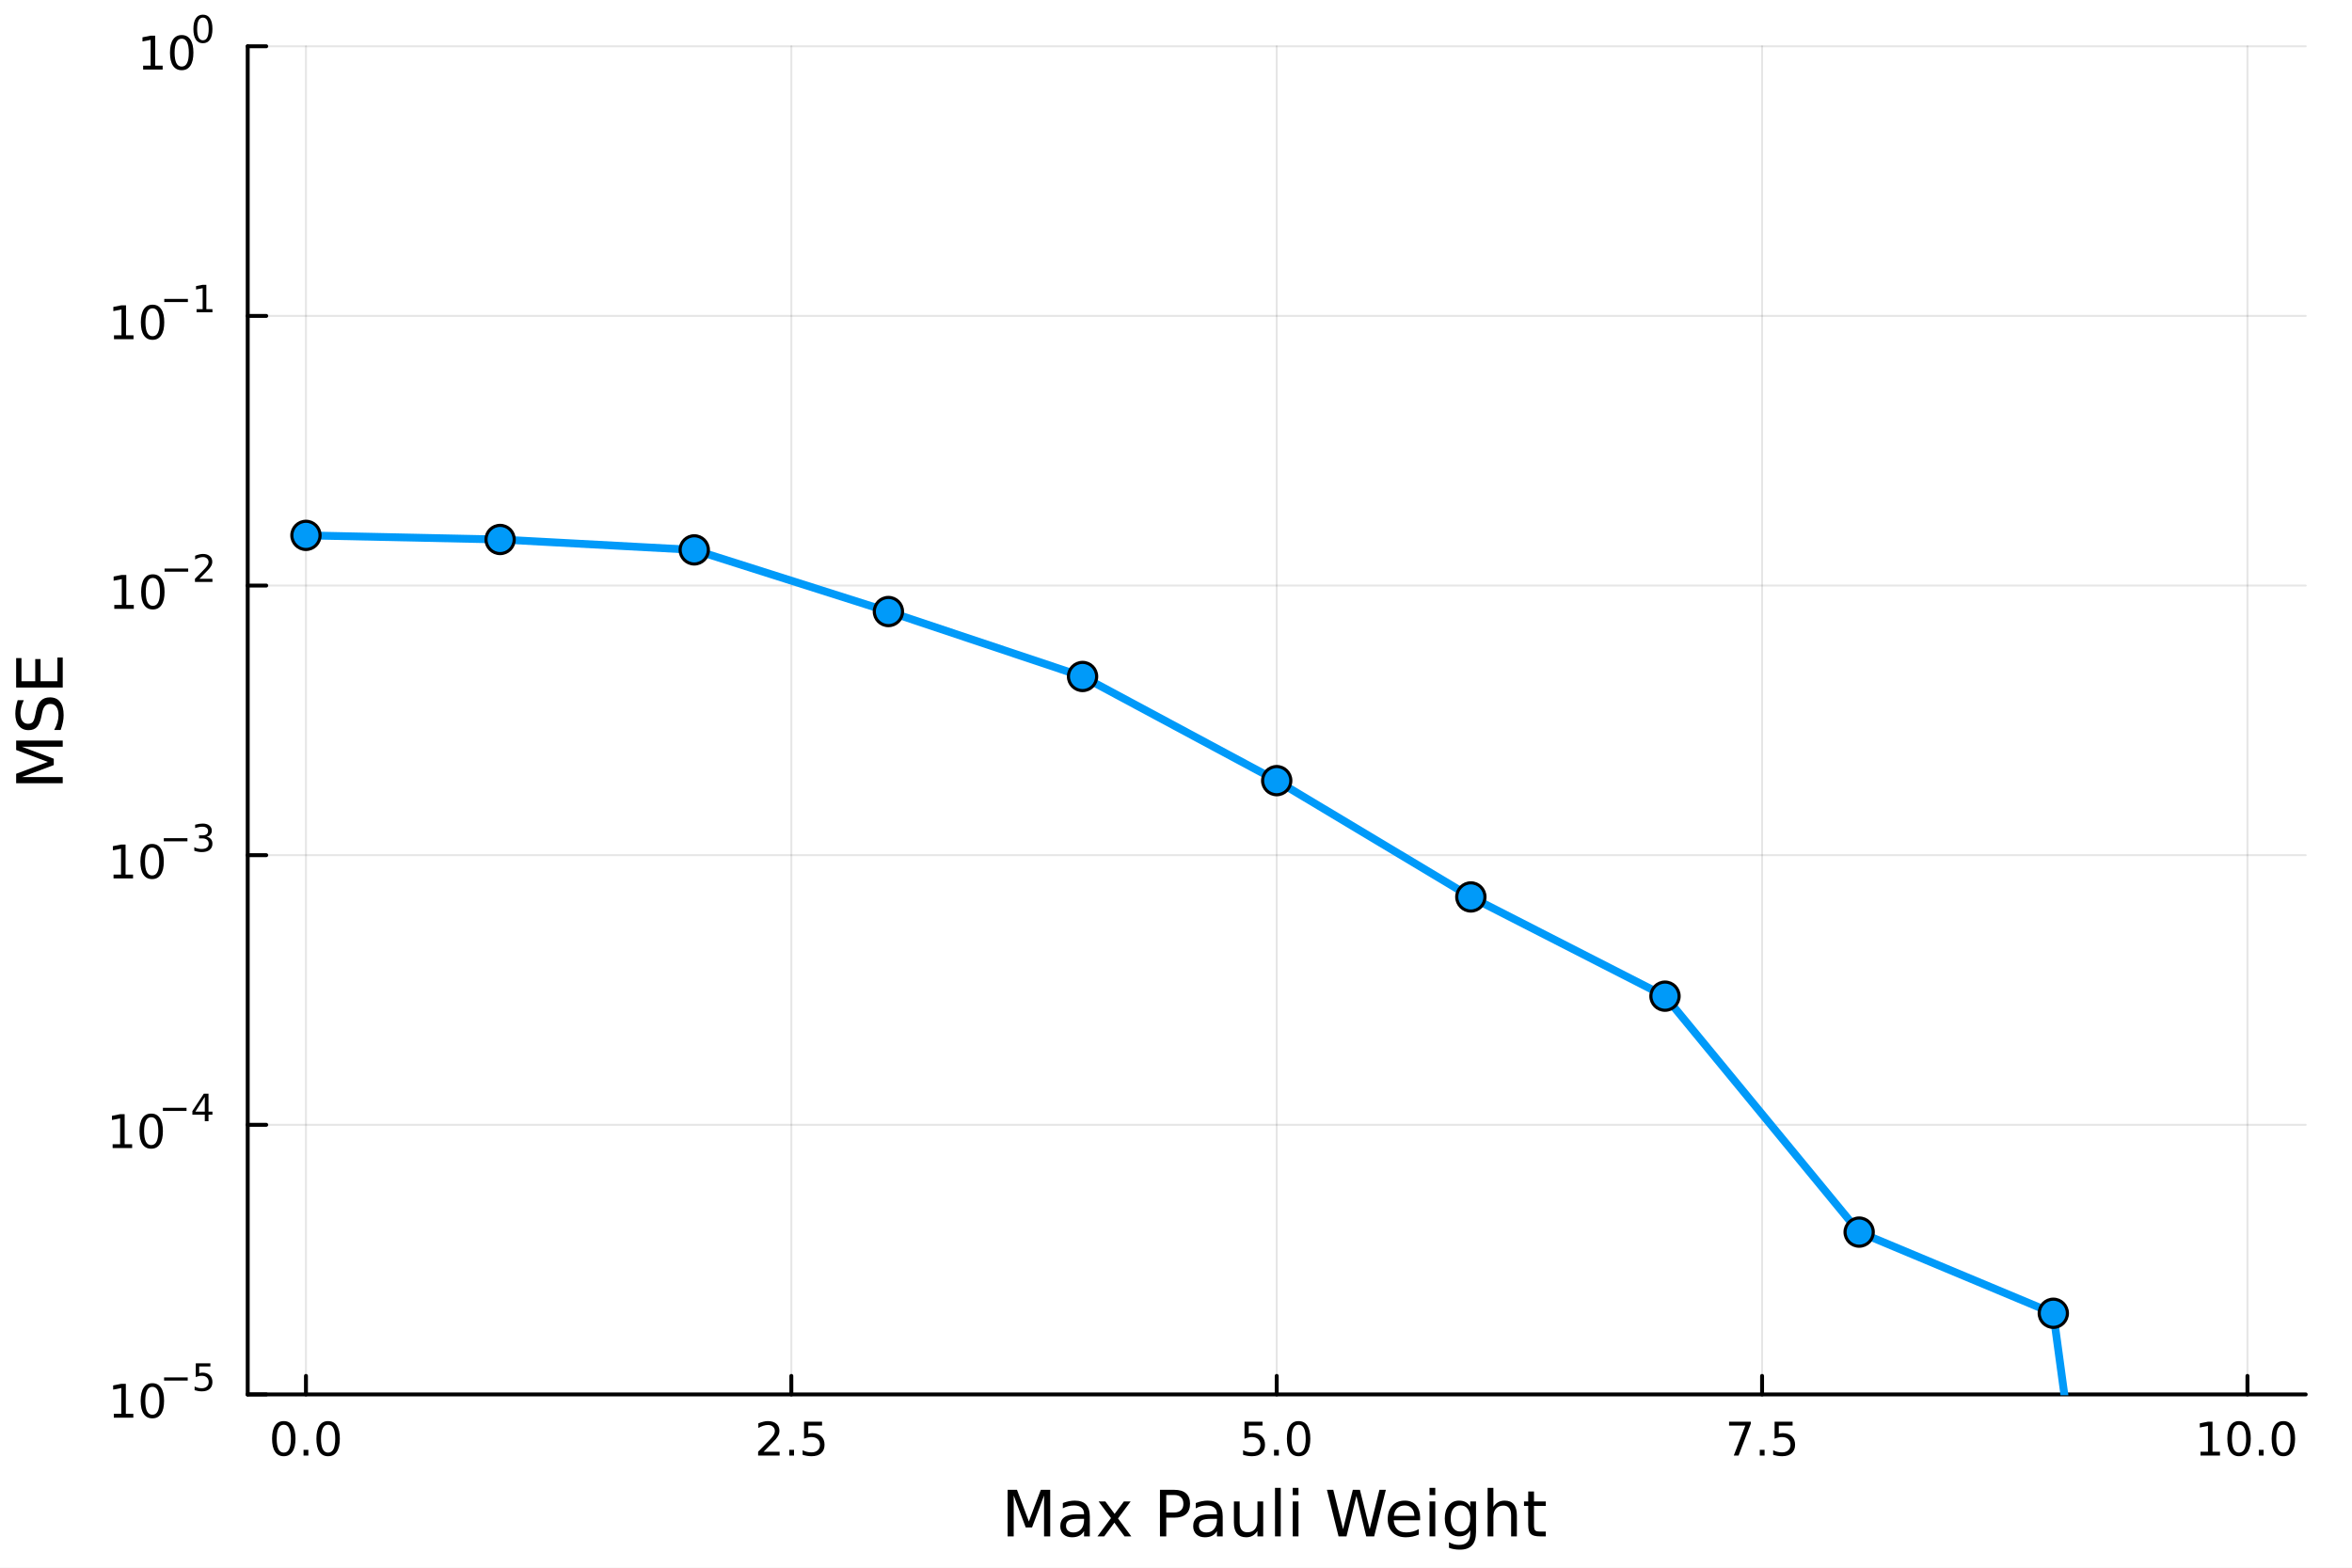
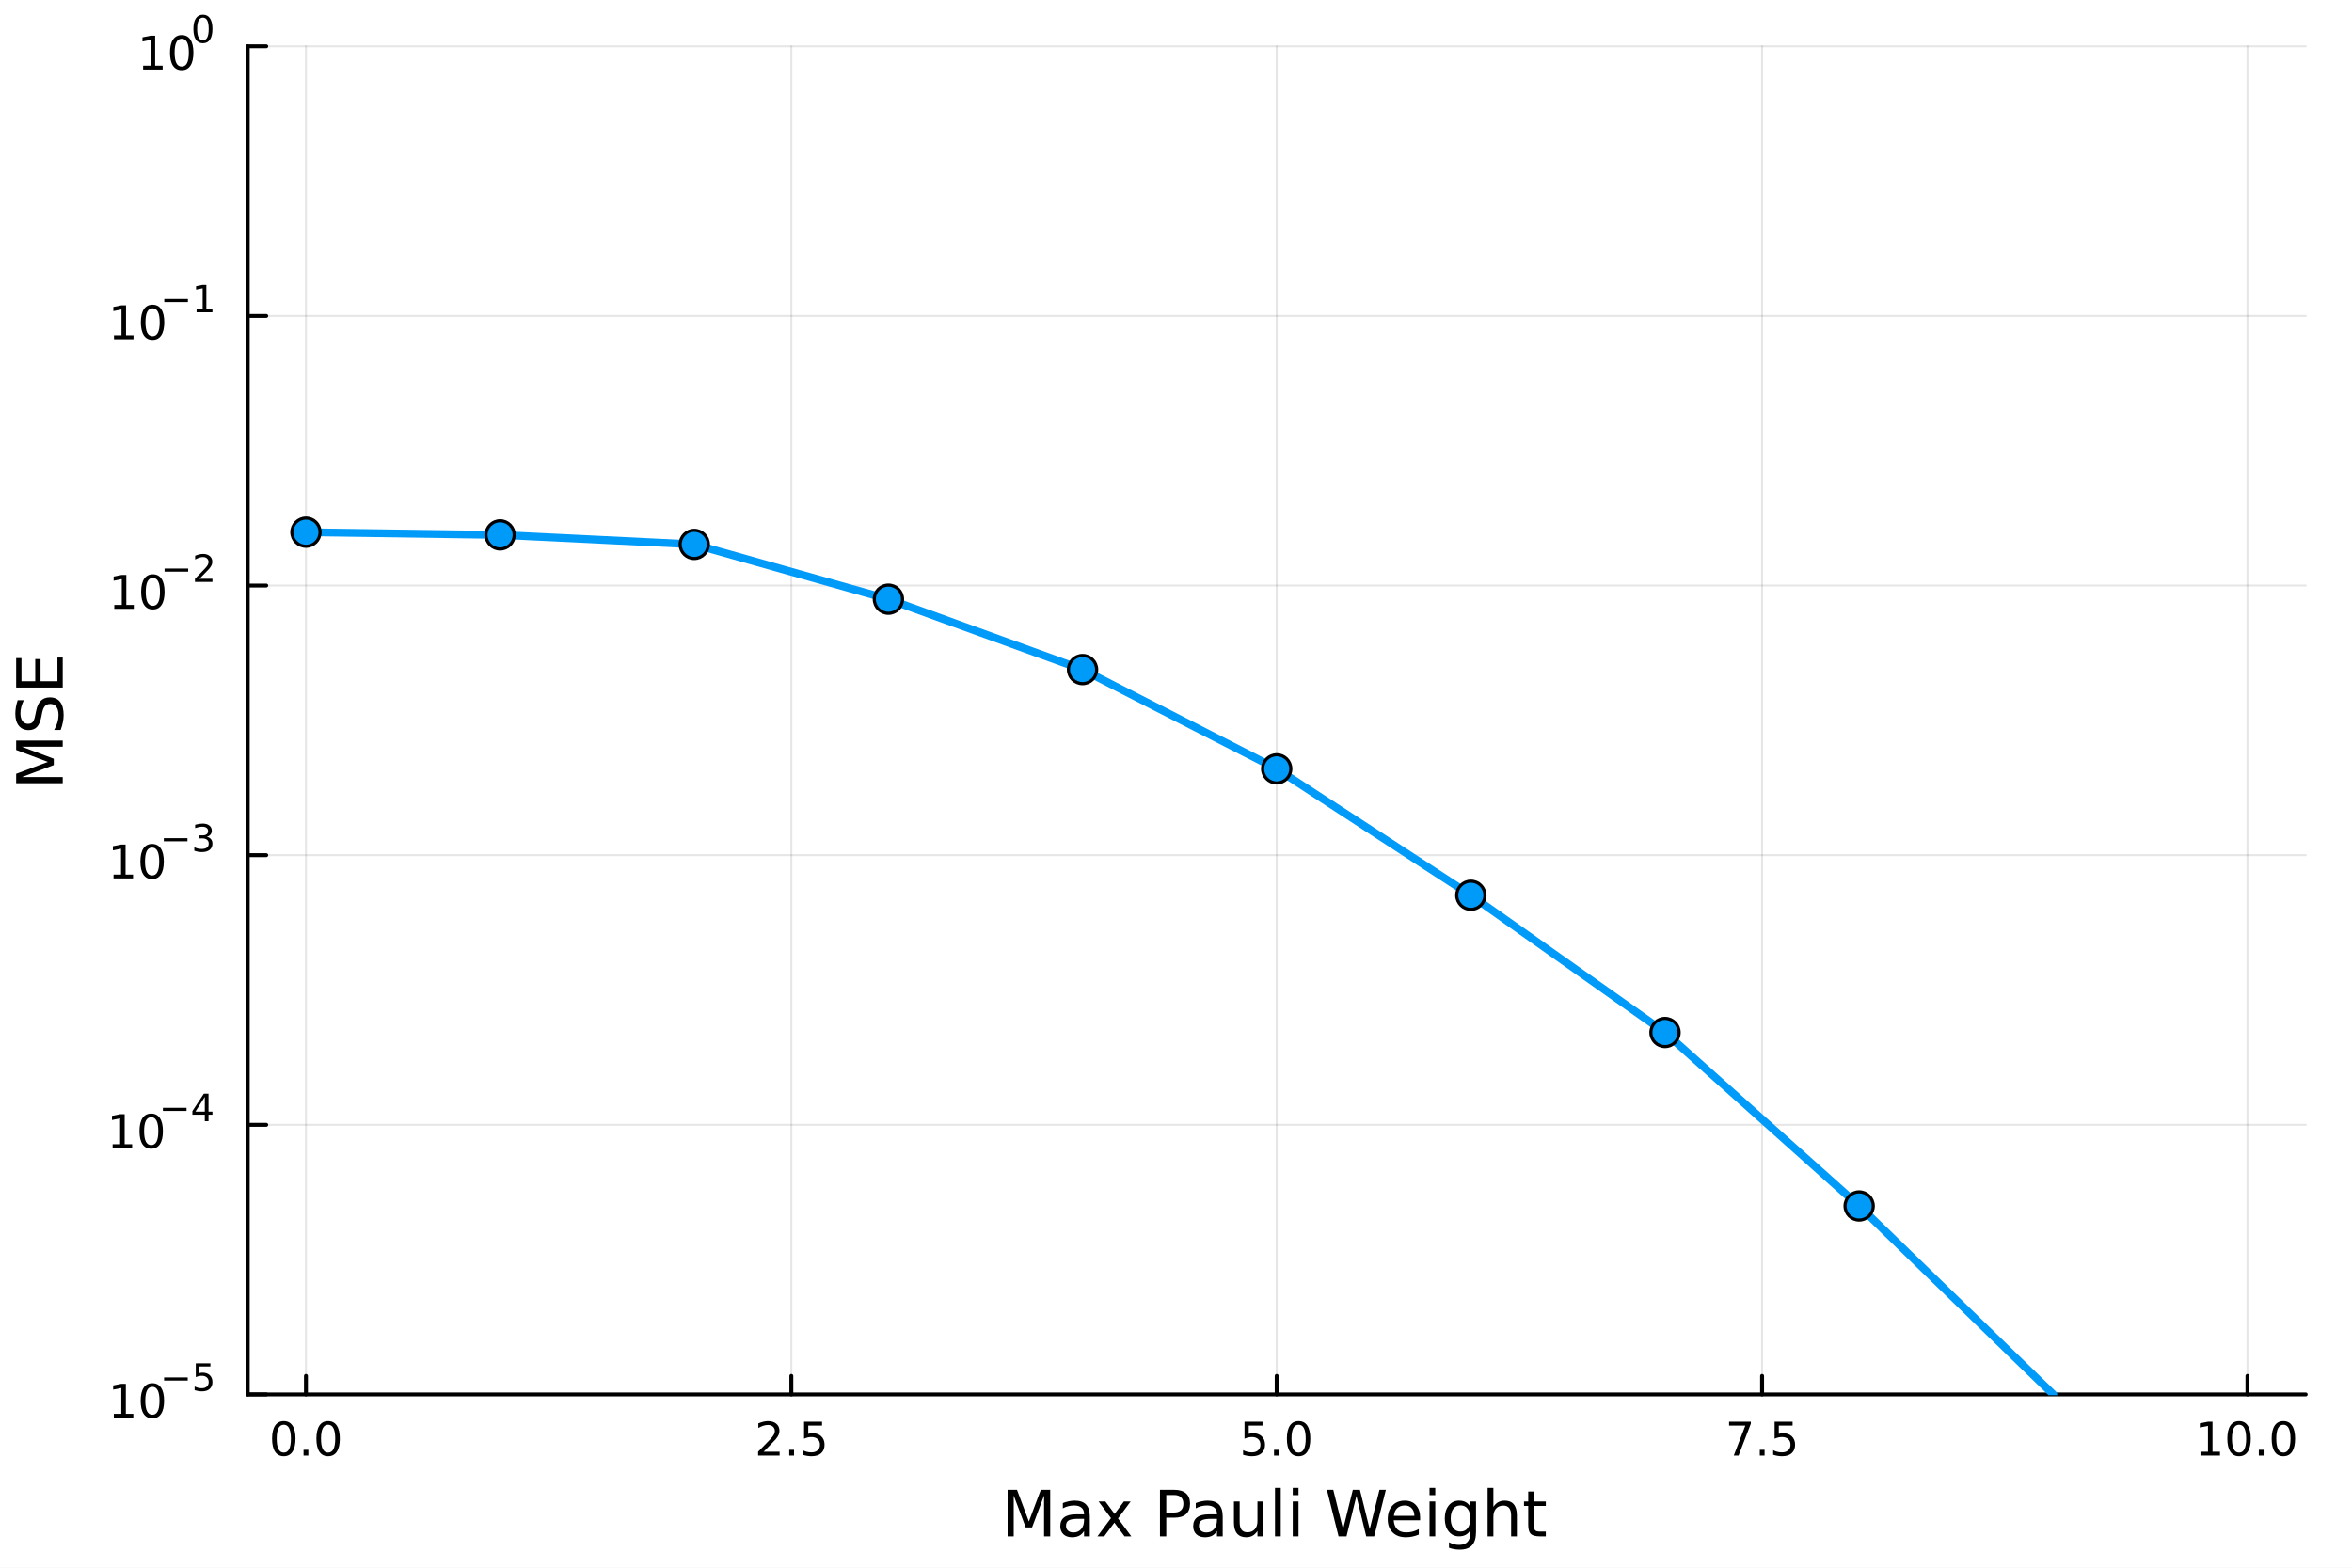
<svg xmlns="http://www.w3.org/2000/svg" width="600" height="400" viewBox="0 0 2400 1600">
  <defs>
    <clipPath id="clip060">
      <rect x="0" y="0" width="2400" height="1600" />
    </clipPath>
  </defs>
  <path clip-path="url(#clip060)" d="M0 1600 L2400 1600 L2400 0 L0 0  Z" fill="#ffffff" fill-rule="evenodd" fill-opacity="1" />
  <defs>
    <clipPath id="clip061">
      <rect x="480" y="0" width="1681" height="1600" />
    </clipPath>
  </defs>
  <path clip-path="url(#clip060)" d="M252.764 1423.18 L2352.76 1423.18 L2352.76 47.244 L252.764 47.244  Z" fill="#ffffff" fill-rule="evenodd" fill-opacity="1" />
  <defs>
    <clipPath id="clip062">
      <rect x="252" y="47" width="2101" height="1377" />
    </clipPath>
  </defs>
  <polyline clip-path="url(#clip062)" style="stroke:#000000; stroke-linecap:round; stroke-linejoin:round; stroke-width:2; stroke-opacity:0.1; fill:none" points="312.198,1423.18 312.198,47.244 " />
  <polyline clip-path="url(#clip062)" style="stroke:#000000; stroke-linecap:round; stroke-linejoin:round; stroke-width:2; stroke-opacity:0.1; fill:none" points="807.479,1423.18 807.479,47.244 " />
  <polyline clip-path="url(#clip062)" style="stroke:#000000; stroke-linecap:round; stroke-linejoin:round; stroke-width:2; stroke-opacity:0.1; fill:none" points="1302.76,1423.18 1302.76,47.244 " />
  <polyline clip-path="url(#clip062)" style="stroke:#000000; stroke-linecap:round; stroke-linejoin:round; stroke-width:2; stroke-opacity:0.1; fill:none" points="1798.04,1423.18 1798.04,47.244 " />
  <polyline clip-path="url(#clip062)" style="stroke:#000000; stroke-linecap:round; stroke-linejoin:round; stroke-width:2; stroke-opacity:0.1; fill:none" points="2293.32,1423.18 2293.32,47.244 " />
  <polyline clip-path="url(#clip062)" style="stroke:#000000; stroke-linecap:round; stroke-linejoin:round; stroke-width:2; stroke-opacity:0.1; fill:none" points="252.764,1423.18 2352.76,1423.18 " />
  <polyline clip-path="url(#clip062)" style="stroke:#000000; stroke-linecap:round; stroke-linejoin:round; stroke-width:2; stroke-opacity:0.1; fill:none" points="252.764,1147.99 2352.76,1147.99 " />
  <polyline clip-path="url(#clip062)" style="stroke:#000000; stroke-linecap:round; stroke-linejoin:round; stroke-width:2; stroke-opacity:0.1; fill:none" points="252.764,872.806 2352.76,872.806 " />
  <polyline clip-path="url(#clip062)" style="stroke:#000000; stroke-linecap:round; stroke-linejoin:round; stroke-width:2; stroke-opacity:0.1; fill:none" points="252.764,597.618 2352.76,597.618 " />
  <polyline clip-path="url(#clip062)" style="stroke:#000000; stroke-linecap:round; stroke-linejoin:round; stroke-width:2; stroke-opacity:0.1; fill:none" points="252.764,322.431 2352.76,322.431 " />
  <polyline clip-path="url(#clip062)" style="stroke:#000000; stroke-linecap:round; stroke-linejoin:round; stroke-width:2; stroke-opacity:0.1; fill:none" points="252.764,47.244 2352.76,47.244 " />
  <polyline clip-path="url(#clip060)" style="stroke:#000000; stroke-linecap:round; stroke-linejoin:round; stroke-width:4; stroke-opacity:1; fill:none" points="252.764,1423.18 2352.76,1423.18 " />
  <polyline clip-path="url(#clip060)" style="stroke:#000000; stroke-linecap:round; stroke-linejoin:round; stroke-width:4; stroke-opacity:1; fill:none" points="312.198,1423.18 312.198,1404.28 " />
  <polyline clip-path="url(#clip060)" style="stroke:#000000; stroke-linecap:round; stroke-linejoin:round; stroke-width:4; stroke-opacity:1; fill:none" points="807.479,1423.18 807.479,1404.28 " />
  <polyline clip-path="url(#clip060)" style="stroke:#000000; stroke-linecap:round; stroke-linejoin:round; stroke-width:4; stroke-opacity:1; fill:none" points="1302.76,1423.18 1302.76,1404.28 " />
  <polyline clip-path="url(#clip060)" style="stroke:#000000; stroke-linecap:round; stroke-linejoin:round; stroke-width:4; stroke-opacity:1; fill:none" points="1798.04,1423.18 1798.04,1404.28 " />
  <polyline clip-path="url(#clip060)" style="stroke:#000000; stroke-linecap:round; stroke-linejoin:round; stroke-width:4; stroke-opacity:1; fill:none" points="2293.32,1423.18 2293.32,1404.28 " />
  <path clip-path="url(#clip060)" d="M289.582 1454.1 Q285.971 1454.1 284.142 1457.66 Q282.337 1461.2 282.337 1468.33 Q282.337 1475.44 284.142 1479.01 Q285.971 1482.55 289.582 1482.55 Q293.216 1482.55 295.022 1479.01 Q296.851 1475.44 296.851 1468.33 Q296.851 1461.2 295.022 1457.66 Q293.216 1454.1 289.582 1454.1 M289.582 1450.39 Q295.392 1450.39 298.448 1455 Q301.526 1459.58 301.526 1468.33 Q301.526 1477.06 298.448 1481.67 Q295.392 1486.25 289.582 1486.25 Q283.772 1486.25 280.693 1481.67 Q277.638 1477.06 277.638 1468.33 Q277.638 1459.58 280.693 1455 Q283.772 1450.39 289.582 1450.39 Z" fill="#000000" fill-rule="nonzero" fill-opacity="1" />
  <path clip-path="url(#clip060)" d="M309.744 1479.7 L314.628 1479.7 L314.628 1485.58 L309.744 1485.58 L309.744 1479.7 Z" fill="#000000" fill-rule="nonzero" fill-opacity="1" />
  <path clip-path="url(#clip060)" d="M334.813 1454.1 Q331.202 1454.1 329.374 1457.66 Q327.568 1461.2 327.568 1468.33 Q327.568 1475.44 329.374 1479.01 Q331.202 1482.55 334.813 1482.55 Q338.448 1482.55 340.253 1479.01 Q342.082 1475.44 342.082 1468.33 Q342.082 1461.2 340.253 1457.66 Q338.448 1454.1 334.813 1454.1 M334.813 1450.39 Q340.623 1450.39 343.679 1455 Q346.758 1459.58 346.758 1468.33 Q346.758 1477.06 343.679 1481.67 Q340.623 1486.25 334.813 1486.25 Q329.003 1486.25 325.924 1481.67 Q322.869 1477.06 322.869 1468.33 Q322.869 1459.58 325.924 1455 Q329.003 1450.39 334.813 1450.39 Z" fill="#000000" fill-rule="nonzero" fill-opacity="1" />
  <path clip-path="url(#clip060)" d="M779.215 1481.64 L795.534 1481.64 L795.534 1485.58 L773.59 1485.58 L773.59 1481.64 Q776.252 1478.89 780.835 1474.26 Q785.442 1469.61 786.622 1468.27 Q788.868 1465.74 789.747 1464.01 Q790.65 1462.25 790.65 1460.56 Q790.65 1457.8 788.706 1456.07 Q786.784 1454.33 783.683 1454.33 Q781.484 1454.33 779.03 1455.09 Q776.599 1455.86 773.822 1457.41 L773.822 1452.69 Q776.646 1451.55 779.099 1450.97 Q781.553 1450.39 783.59 1450.39 Q788.96 1450.39 792.155 1453.08 Q795.349 1455.77 795.349 1460.26 Q795.349 1462.39 794.539 1464.31 Q793.752 1466.2 791.646 1468.8 Q791.067 1469.47 787.965 1472.69 Q784.863 1475.88 779.215 1481.64 Z" fill="#000000" fill-rule="nonzero" fill-opacity="1" />
  <path clip-path="url(#clip060)" d="M805.349 1479.7 L810.233 1479.7 L810.233 1485.58 L805.349 1485.58 L805.349 1479.7 Z" fill="#000000" fill-rule="nonzero" fill-opacity="1" />
  <path clip-path="url(#clip060)" d="M820.465 1451.02 L838.821 1451.02 L838.821 1454.96 L824.747 1454.96 L824.747 1463.43 Q825.766 1463.08 826.784 1462.92 Q827.803 1462.73 828.821 1462.73 Q834.608 1462.73 837.988 1465.9 Q841.368 1469.08 841.368 1474.49 Q841.368 1480.07 837.895 1483.17 Q834.423 1486.25 828.104 1486.25 Q825.928 1486.25 823.659 1485.88 Q821.414 1485.51 819.007 1484.77 L819.007 1480.07 Q821.09 1481.2 823.312 1481.76 Q825.534 1482.32 828.011 1482.32 Q832.016 1482.32 834.354 1480.21 Q836.692 1478.1 836.692 1474.49 Q836.692 1470.88 834.354 1468.77 Q832.016 1466.67 828.011 1466.67 Q826.136 1466.67 824.261 1467.08 Q822.409 1467.5 820.465 1468.38 L820.465 1451.02 Z" fill="#000000" fill-rule="nonzero" fill-opacity="1" />
  <path clip-path="url(#clip060)" d="M1269.92 1451.02 L1288.28 1451.02 L1288.28 1454.96 L1274.21 1454.96 L1274.21 1463.43 Q1275.23 1463.08 1276.24 1462.92 Q1277.26 1462.73 1278.28 1462.73 Q1284.07 1462.73 1287.45 1465.9 Q1290.83 1469.08 1290.83 1474.49 Q1290.83 1480.07 1287.35 1483.17 Q1283.88 1486.25 1277.56 1486.25 Q1275.39 1486.25 1273.12 1485.88 Q1270.87 1485.51 1268.47 1484.77 L1268.47 1480.07 Q1270.55 1481.2 1272.77 1481.76 Q1274.99 1482.32 1277.47 1482.32 Q1281.48 1482.32 1283.81 1480.21 Q1286.15 1478.1 1286.15 1474.49 Q1286.15 1470.88 1283.81 1468.77 Q1281.48 1466.67 1277.47 1466.67 Q1275.6 1466.67 1273.72 1467.08 Q1271.87 1467.5 1269.92 1468.38 L1269.92 1451.02 Z" fill="#000000" fill-rule="nonzero" fill-opacity="1" />
  <path clip-path="url(#clip060)" d="M1300.04 1479.7 L1304.92 1479.7 L1304.92 1485.58 L1300.04 1485.58 L1300.04 1479.7 Z" fill="#000000" fill-rule="nonzero" fill-opacity="1" />
  <path clip-path="url(#clip060)" d="M1325.11 1454.1 Q1321.5 1454.1 1319.67 1457.66 Q1317.86 1461.2 1317.86 1468.33 Q1317.86 1475.44 1319.67 1479.01 Q1321.5 1482.55 1325.11 1482.55 Q1328.74 1482.55 1330.55 1479.01 Q1332.38 1475.44 1332.38 1468.33 Q1332.38 1461.2 1330.55 1457.66 Q1328.74 1454.1 1325.11 1454.1 M1325.11 1450.39 Q1330.92 1450.39 1333.98 1455 Q1337.05 1459.58 1337.05 1468.33 Q1337.05 1477.06 1333.98 1481.67 Q1330.92 1486.25 1325.11 1486.25 Q1319.3 1486.25 1316.22 1481.67 Q1313.16 1477.06 1313.16 1468.33 Q1313.16 1459.58 1316.22 1455 Q1319.3 1450.39 1325.11 1450.39 Z" fill="#000000" fill-rule="nonzero" fill-opacity="1" />
  <path clip-path="url(#clip060)" d="M1764.36 1451.02 L1786.58 1451.02 L1786.58 1453.01 L1774.04 1485.58 L1769.15 1485.58 L1780.96 1454.96 L1764.36 1454.96 L1764.36 1451.02 Z" fill="#000000" fill-rule="nonzero" fill-opacity="1" />
  <path clip-path="url(#clip060)" d="M1795.7 1479.7 L1800.59 1479.7 L1800.59 1485.58 L1795.7 1485.58 L1795.7 1479.7 Z" fill="#000000" fill-rule="nonzero" fill-opacity="1" />
  <path clip-path="url(#clip060)" d="M1810.82 1451.02 L1829.18 1451.02 L1829.18 1454.96 L1815.1 1454.96 L1815.1 1463.43 Q1816.12 1463.08 1817.14 1462.92 Q1818.16 1462.73 1819.18 1462.73 Q1824.96 1462.73 1828.34 1465.9 Q1831.72 1469.08 1831.72 1474.49 Q1831.72 1480.07 1828.25 1483.17 Q1824.78 1486.25 1818.46 1486.25 Q1816.28 1486.25 1814.01 1485.88 Q1811.77 1485.51 1809.36 1484.77 L1809.36 1480.07 Q1811.44 1481.2 1813.67 1481.76 Q1815.89 1482.32 1818.37 1482.32 Q1822.37 1482.32 1824.71 1480.21 Q1827.05 1478.1 1827.05 1474.49 Q1827.05 1470.88 1824.71 1468.77 Q1822.37 1466.67 1818.37 1466.67 Q1816.49 1466.67 1814.62 1467.08 Q1812.76 1467.5 1810.82 1468.38 L1810.82 1451.02 Z" fill="#000000" fill-rule="nonzero" fill-opacity="1" />
  <path clip-path="url(#clip060)" d="M2245.39 1481.64 L2253.03 1481.64 L2253.03 1455.28 L2244.72 1456.95 L2244.72 1452.69 L2252.99 1451.02 L2257.66 1451.02 L2257.66 1481.64 L2265.3 1481.64 L2265.3 1485.58 L2245.39 1485.58 L2245.39 1481.64 Z" fill="#000000" fill-rule="nonzero" fill-opacity="1" />
  <path clip-path="url(#clip060)" d="M2284.75 1454.1 Q2281.13 1454.1 2279.31 1457.66 Q2277.5 1461.2 2277.5 1468.33 Q2277.5 1475.44 2279.31 1479.01 Q2281.13 1482.55 2284.75 1482.55 Q2288.38 1482.55 2290.19 1479.01 Q2292.01 1475.44 2292.01 1468.33 Q2292.01 1461.2 2290.19 1457.66 Q2288.38 1454.1 2284.75 1454.1 M2284.75 1450.39 Q2290.56 1450.39 2293.61 1455 Q2296.69 1459.58 2296.69 1468.33 Q2296.69 1477.06 2293.61 1481.67 Q2290.56 1486.25 2284.75 1486.25 Q2278.94 1486.25 2275.86 1481.67 Q2272.8 1477.06 2272.8 1468.33 Q2272.8 1459.58 2275.86 1455 Q2278.94 1450.39 2284.75 1450.39 Z" fill="#000000" fill-rule="nonzero" fill-opacity="1" />
  <path clip-path="url(#clip060)" d="M2304.91 1479.7 L2309.79 1479.7 L2309.79 1485.58 L2304.91 1485.58 L2304.91 1479.7 Z" fill="#000000" fill-rule="nonzero" fill-opacity="1" />
  <path clip-path="url(#clip060)" d="M2329.98 1454.1 Q2326.37 1454.1 2324.54 1457.66 Q2322.73 1461.2 2322.73 1468.33 Q2322.73 1475.44 2324.54 1479.01 Q2326.37 1482.55 2329.98 1482.55 Q2333.61 1482.55 2335.42 1479.01 Q2337.25 1475.44 2337.25 1468.33 Q2337.25 1461.2 2335.42 1457.66 Q2333.61 1454.1 2329.98 1454.1 M2329.98 1450.39 Q2335.79 1450.39 2338.84 1455 Q2341.92 1459.58 2341.92 1468.33 Q2341.92 1477.06 2338.84 1481.67 Q2335.79 1486.25 2329.98 1486.25 Q2324.17 1486.25 2321.09 1481.67 Q2318.03 1477.06 2318.03 1468.33 Q2318.03 1459.58 2321.09 1455 Q2324.17 1450.39 2329.98 1450.39 Z" fill="#000000" fill-rule="nonzero" fill-opacity="1" />
  <path clip-path="url(#clip060)" d="M1028.16 1520.52 L1037.74 1520.52 L1049.87 1552.86 L1062.06 1520.52 L1071.64 1520.52 L1071.64 1568.04 L1065.37 1568.04 L1065.37 1526.32 L1053.11 1558.91 L1046.65 1558.91 L1034.4 1526.32 L1034.4 1568.04 L1028.16 1568.04 L1028.16 1520.52 Z" fill="#000000" fill-rule="nonzero" fill-opacity="1" />
  <path clip-path="url(#clip060)" d="M1100.35 1550.12 Q1093.25 1550.12 1090.51 1551.75 Q1087.77 1553.37 1087.77 1557.29 Q1087.77 1560.4 1089.81 1562.25 Q1091.88 1564.07 1095.41 1564.07 Q1100.28 1564.07 1103.21 1560.63 Q1106.17 1557.16 1106.17 1551.43 L1106.17 1550.12 L1100.35 1550.12 M1112.03 1547.71 L1112.03 1568.04 L1106.17 1568.04 L1106.17 1562.63 Q1104.17 1565.88 1101.17 1567.44 Q1098.18 1568.97 1093.85 1568.97 Q1088.38 1568.97 1085.13 1565.91 Q1081.92 1562.82 1081.92 1557.67 Q1081.92 1551.65 1085.93 1548.6 Q1089.97 1545.54 1097.96 1545.54 L1106.17 1545.54 L1106.17 1544.97 Q1106.17 1540.93 1103.5 1538.73 Q1100.86 1536.5 1096.05 1536.5 Q1092.99 1536.5 1090.1 1537.23 Q1087.2 1537.97 1084.53 1539.43 L1084.53 1534.02 Q1087.74 1532.78 1090.77 1532.17 Q1093.79 1531.54 1096.65 1531.54 Q1104.39 1531.54 1108.21 1535.55 Q1112.03 1539.56 1112.03 1547.71 Z" fill="#000000" fill-rule="nonzero" fill-opacity="1" />
  <path clip-path="url(#clip060)" d="M1153.72 1532.4 L1140.83 1549.74 L1154.39 1568.04 L1147.48 1568.04 L1137.11 1554.04 L1126.73 1568.04 L1119.83 1568.04 L1133.67 1549.39 L1121 1532.4 L1127.91 1532.4 L1137.36 1545.1 L1146.82 1532.4 L1153.72 1532.4 Z" fill="#000000" fill-rule="nonzero" fill-opacity="1" />
  <path clip-path="url(#clip060)" d="M1190.07 1525.81 L1190.07 1543.66 L1198.16 1543.66 Q1202.64 1543.66 1205.09 1541.34 Q1207.54 1539.02 1207.54 1534.72 Q1207.54 1530.45 1205.09 1528.13 Q1202.64 1525.81 1198.16 1525.81 L1190.07 1525.81 M1183.64 1520.52 L1198.16 1520.52 Q1206.14 1520.52 1210.22 1524.15 Q1214.32 1527.75 1214.32 1534.72 Q1214.32 1541.75 1210.22 1545.35 Q1206.14 1548.95 1198.16 1548.95 L1190.07 1548.95 L1190.07 1568.04 L1183.64 1568.04 L1183.64 1520.52 Z" fill="#000000" fill-rule="nonzero" fill-opacity="1" />
  <path clip-path="url(#clip060)" d="M1235.97 1550.12 Q1228.87 1550.12 1226.13 1551.75 Q1223.4 1553.37 1223.4 1557.29 Q1223.4 1560.4 1225.43 1562.25 Q1227.5 1564.07 1231.03 1564.07 Q1235.9 1564.07 1238.83 1560.63 Q1241.79 1557.16 1241.79 1551.43 L1241.79 1550.12 L1235.97 1550.12 M1247.65 1547.71 L1247.65 1568.04 L1241.79 1568.04 L1241.79 1562.63 Q1239.79 1565.88 1236.8 1567.44 Q1233.8 1568.97 1229.47 1568.97 Q1224 1568.97 1220.75 1565.91 Q1217.54 1562.82 1217.54 1557.67 Q1217.54 1551.65 1221.55 1548.6 Q1225.59 1545.54 1233.58 1545.54 L1241.79 1545.54 L1241.79 1544.97 Q1241.79 1540.93 1239.12 1538.73 Q1236.48 1536.5 1231.67 1536.5 Q1228.62 1536.5 1225.72 1537.23 Q1222.82 1537.97 1220.15 1539.43 L1220.15 1534.02 Q1223.36 1532.78 1226.39 1532.17 Q1229.41 1531.54 1232.28 1531.54 Q1240.01 1531.54 1243.83 1535.55 Q1247.65 1539.56 1247.65 1547.71 Z" fill="#000000" fill-rule="nonzero" fill-opacity="1" />
  <path clip-path="url(#clip060)" d="M1259.11 1553.98 L1259.11 1532.4 L1264.96 1532.4 L1264.96 1553.75 Q1264.96 1558.81 1266.94 1561.36 Q1268.91 1563.87 1272.86 1563.87 Q1277.6 1563.87 1280.34 1560.85 Q1283.11 1557.83 1283.11 1552.61 L1283.11 1532.4 L1288.96 1532.4 L1288.96 1568.04 L1283.11 1568.04 L1283.11 1562.57 Q1280.97 1565.82 1278.14 1567.41 Q1275.34 1568.97 1271.62 1568.97 Q1265.47 1568.97 1262.29 1565.15 Q1259.11 1561.33 1259.11 1553.98 M1273.84 1531.54 L1273.84 1531.54 Z" fill="#000000" fill-rule="nonzero" fill-opacity="1" />
  <path clip-path="url(#clip060)" d="M1301.03 1518.52 L1306.88 1518.52 L1306.88 1568.04 L1301.03 1568.04 L1301.03 1518.52 Z" fill="#000000" fill-rule="nonzero" fill-opacity="1" />
  <path clip-path="url(#clip060)" d="M1319.14 1532.4 L1324.99 1532.4 L1324.99 1568.04 L1319.14 1568.04 L1319.14 1532.4 M1319.14 1518.52 L1324.99 1518.52 L1324.99 1525.93 L1319.14 1525.93 L1319.14 1518.52 Z" fill="#000000" fill-rule="nonzero" fill-opacity="1" />
  <path clip-path="url(#clip060)" d="M1353.99 1520.52 L1360.48 1520.52 L1370.48 1560.69 L1380.44 1520.52 L1387.66 1520.52 L1397.66 1560.69 L1407.62 1520.52 L1414.14 1520.52 L1402.21 1568.04 L1394.12 1568.04 L1384.1 1526.79 L1373.98 1568.04 L1365.89 1568.04 L1353.99 1520.52 Z" fill="#000000" fill-rule="nonzero" fill-opacity="1" />
  <path clip-path="url(#clip060)" d="M1449.09 1548.76 L1449.09 1551.62 L1422.16 1551.62 Q1422.55 1557.67 1425.79 1560.85 Q1429.07 1564 1434.9 1564 Q1438.27 1564 1441.42 1563.17 Q1444.6 1562.35 1447.72 1560.69 L1447.72 1566.23 Q1444.57 1567.57 1441.26 1568.27 Q1437.95 1568.97 1434.55 1568.97 Q1426.02 1568.97 1421.02 1564 Q1416.05 1559.04 1416.05 1550.57 Q1416.05 1541.82 1420.76 1536.69 Q1425.51 1531.54 1433.53 1531.54 Q1440.72 1531.54 1444.89 1536.18 Q1449.09 1540.8 1449.09 1548.76 M1443.24 1547.04 Q1443.17 1542.23 1440.53 1539.37 Q1437.92 1536.5 1433.59 1536.5 Q1428.69 1536.5 1425.73 1539.27 Q1422.8 1542.04 1422.36 1547.07 L1443.24 1547.04 Z" fill="#000000" fill-rule="nonzero" fill-opacity="1" />
  <path clip-path="url(#clip060)" d="M1458.7 1532.4 L1464.56 1532.4 L1464.56 1568.04 L1458.7 1568.04 L1458.7 1532.4 M1458.7 1518.52 L1464.56 1518.52 L1464.56 1525.93 L1458.7 1525.93 L1458.7 1518.52 Z" fill="#000000" fill-rule="nonzero" fill-opacity="1" />
  <path clip-path="url(#clip060)" d="M1500.27 1549.81 Q1500.27 1543.44 1497.63 1539.94 Q1495.02 1536.44 1490.28 1536.44 Q1485.57 1536.44 1482.93 1539.94 Q1480.32 1543.44 1480.32 1549.81 Q1480.32 1556.14 1482.93 1559.64 Q1485.57 1563.14 1490.28 1563.14 Q1495.02 1563.14 1497.63 1559.64 Q1500.27 1556.14 1500.27 1549.81 M1506.13 1563.62 Q1506.13 1572.72 1502.09 1577.15 Q1498.04 1581.6 1489.7 1581.6 Q1486.62 1581.6 1483.88 1581.13 Q1481.14 1580.68 1478.56 1579.72 L1478.56 1574.03 Q1481.14 1575.43 1483.66 1576.1 Q1486.17 1576.76 1488.78 1576.76 Q1494.54 1576.76 1497.41 1573.74 Q1500.27 1570.75 1500.27 1564.67 L1500.27 1561.77 Q1498.46 1564.92 1495.62 1566.48 Q1492.79 1568.04 1488.85 1568.04 Q1482.29 1568.04 1478.28 1563.05 Q1474.27 1558.05 1474.27 1549.81 Q1474.27 1541.53 1478.28 1536.53 Q1482.29 1531.54 1488.85 1531.54 Q1492.79 1531.54 1495.62 1533.1 Q1498.46 1534.66 1500.27 1537.81 L1500.27 1532.4 L1506.13 1532.4 L1506.13 1563.62 Z" fill="#000000" fill-rule="nonzero" fill-opacity="1" />
  <path clip-path="url(#clip060)" d="M1547.82 1546.53 L1547.82 1568.04 L1541.97 1568.04 L1541.97 1546.72 Q1541.97 1541.66 1539.99 1539.14 Q1538.02 1536.63 1534.07 1536.63 Q1529.33 1536.63 1526.59 1539.65 Q1523.86 1542.68 1523.86 1547.9 L1523.86 1568.04 L1517.97 1568.04 L1517.97 1518.52 L1523.86 1518.52 L1523.86 1537.93 Q1525.96 1534.72 1528.79 1533.13 Q1531.65 1531.54 1535.38 1531.54 Q1541.52 1531.54 1544.67 1535.36 Q1547.82 1539.14 1547.82 1546.53 Z" fill="#000000" fill-rule="nonzero" fill-opacity="1" />
  <path clip-path="url(#clip060)" d="M1565.3 1522.27 L1565.3 1532.4 L1577.36 1532.4 L1577.36 1536.95 L1565.3 1536.95 L1565.3 1556.3 Q1565.3 1560.66 1566.48 1561.9 Q1567.68 1563.14 1571.35 1563.14 L1577.36 1563.14 L1577.36 1568.04 L1571.35 1568.04 Q1564.57 1568.04 1561.99 1565.53 Q1559.41 1562.98 1559.41 1556.3 L1559.41 1536.95 L1555.11 1536.95 L1555.11 1532.4 L1559.41 1532.4 L1559.41 1522.27 L1565.3 1522.27 Z" fill="#000000" fill-rule="nonzero" fill-opacity="1" />
  <polyline clip-path="url(#clip060)" style="stroke:#000000; stroke-linecap:round; stroke-linejoin:round; stroke-width:4; stroke-opacity:1; fill:none" points="252.764,1423.18 252.764,47.244 " />
  <polyline clip-path="url(#clip060)" style="stroke:#000000; stroke-linecap:round; stroke-linejoin:round; stroke-width:4; stroke-opacity:1; fill:none" points="252.764,1423.18 271.662,1423.18 " />
  <polyline clip-path="url(#clip060)" style="stroke:#000000; stroke-linecap:round; stroke-linejoin:round; stroke-width:4; stroke-opacity:1; fill:none" points="252.764,1147.99 271.662,1147.99 " />
  <polyline clip-path="url(#clip060)" style="stroke:#000000; stroke-linecap:round; stroke-linejoin:round; stroke-width:4; stroke-opacity:1; fill:none" points="252.764,872.806 271.662,872.806 " />
  <polyline clip-path="url(#clip060)" style="stroke:#000000; stroke-linecap:round; stroke-linejoin:round; stroke-width:4; stroke-opacity:1; fill:none" points="252.764,597.618 271.662,597.618 " />
  <polyline clip-path="url(#clip060)" style="stroke:#000000; stroke-linecap:round; stroke-linejoin:round; stroke-width:4; stroke-opacity:1; fill:none" points="252.764,322.431 271.662,322.431 " />
  <polyline clip-path="url(#clip060)" style="stroke:#000000; stroke-linecap:round; stroke-linejoin:round; stroke-width:4; stroke-opacity:1; fill:none" points="252.764,47.244 271.662,47.244 " />
  <path clip-path="url(#clip060)" d="M116.135 1442.97 L123.774 1442.97 L123.774 1416.61 L115.464 1418.27 L115.464 1414.01 L123.728 1412.35 L128.404 1412.35 L128.404 1442.97 L136.042 1442.97 L136.042 1446.91 L116.135 1446.91 L116.135 1442.97 Z" fill="#000000" fill-rule="nonzero" fill-opacity="1" />
  <path clip-path="url(#clip060)" d="M155.487 1415.43 Q151.876 1415.43 150.047 1418.99 Q148.241 1422.53 148.241 1429.66 Q148.241 1436.77 150.047 1440.33 Q151.876 1443.88 155.487 1443.88 Q159.121 1443.88 160.927 1440.33 Q162.755 1436.77 162.755 1429.66 Q162.755 1422.53 160.927 1418.99 Q159.121 1415.43 155.487 1415.43 M155.487 1411.72 Q161.297 1411.72 164.352 1416.33 Q167.431 1420.91 167.431 1429.66 Q167.431 1438.39 164.352 1443 Q161.297 1447.58 155.487 1447.58 Q149.677 1447.58 146.598 1443 Q143.542 1438.39 143.542 1429.66 Q143.542 1420.91 146.598 1416.33 Q149.677 1411.72 155.487 1411.72 Z" fill="#000000" fill-rule="nonzero" fill-opacity="1" />
  <path clip-path="url(#clip060)" d="M167.431 1405.82 L191.543 1405.82 L191.543 1409.02 L167.431 1409.02 L167.431 1405.82 Z" fill="#000000" fill-rule="nonzero" fill-opacity="1" />
  <path clip-path="url(#clip060)" d="M199.781 1391.42 L214.695 1391.42 L214.695 1394.61 L203.26 1394.61 L203.26 1401.5 Q204.088 1401.22 204.915 1401.08 Q205.743 1400.93 206.57 1400.93 Q211.272 1400.93 214.018 1403.51 Q216.764 1406.09 216.764 1410.49 Q216.764 1415.02 213.943 1417.54 Q211.122 1420.04 205.987 1420.04 Q204.219 1420.04 202.376 1419.74 Q200.552 1419.44 198.596 1418.84 L198.596 1415.02 Q200.288 1415.94 202.094 1416.39 Q203.899 1416.85 205.912 1416.85 Q209.166 1416.85 211.065 1415.13 Q212.965 1413.42 212.965 1410.49 Q212.965 1407.55 211.065 1405.84 Q209.166 1404.13 205.912 1404.13 Q204.388 1404.13 202.865 1404.47 Q201.36 1404.81 199.781 1405.52 L199.781 1391.42 Z" fill="#000000" fill-rule="nonzero" fill-opacity="1" />
  <path clip-path="url(#clip060)" d="M114.931 1167.79 L122.57 1167.79 L122.57 1141.42 L114.26 1143.09 L114.26 1138.83 L122.524 1137.16 L127.2 1137.16 L127.2 1167.79 L134.839 1167.79 L134.839 1171.72 L114.931 1171.72 L114.931 1167.79 Z" fill="#000000" fill-rule="nonzero" fill-opacity="1" />
  <path clip-path="url(#clip060)" d="M154.283 1140.24 Q150.672 1140.24 148.843 1143.8 Q147.038 1147.35 147.038 1154.48 Q147.038 1161.58 148.843 1165.15 Q150.672 1168.69 154.283 1168.69 Q157.917 1168.69 159.723 1165.15 Q161.552 1161.58 161.552 1154.48 Q161.552 1147.35 159.723 1143.8 Q157.917 1140.24 154.283 1140.24 M154.283 1136.54 Q160.093 1136.54 163.149 1141.14 Q166.227 1145.73 166.227 1154.48 Q166.227 1163.2 163.149 1167.81 Q160.093 1172.39 154.283 1172.39 Q148.473 1172.39 145.394 1167.81 Q142.339 1163.2 142.339 1154.48 Q142.339 1145.73 145.394 1141.14 Q148.473 1136.54 154.283 1136.54 Z" fill="#000000" fill-rule="nonzero" fill-opacity="1" />
  <path clip-path="url(#clip060)" d="M166.227 1130.64 L190.339 1130.64 L190.339 1133.83 L166.227 1133.83 L166.227 1130.64 Z" fill="#000000" fill-rule="nonzero" fill-opacity="1" />
  <path clip-path="url(#clip060)" d="M208.978 1119.54 L199.386 1134.53 L208.978 1134.53 L208.978 1119.54 M207.981 1116.23 L212.758 1116.23 L212.758 1134.53 L216.764 1134.53 L216.764 1137.69 L212.758 1137.69 L212.758 1144.31 L208.978 1144.31 L208.978 1137.69 L196.301 1137.69 L196.301 1134.02 L207.981 1116.23 Z" fill="#000000" fill-rule="nonzero" fill-opacity="1" />
  <path clip-path="url(#clip060)" d="M115.853 892.598 L123.492 892.598 L123.492 866.232 L115.182 867.899 L115.182 863.64 L123.446 861.973 L128.121 861.973 L128.121 892.598 L135.76 892.598 L135.76 896.533 L115.853 896.533 L115.853 892.598 Z" fill="#000000" fill-rule="nonzero" fill-opacity="1" />
  <path clip-path="url(#clip060)" d="M155.205 865.052 Q151.594 865.052 149.765 868.617 Q147.959 872.158 147.959 879.288 Q147.959 886.394 149.765 889.959 Q151.594 893.501 155.205 893.501 Q158.839 893.501 160.644 889.959 Q162.473 886.394 162.473 879.288 Q162.473 872.158 160.644 868.617 Q158.839 865.052 155.205 865.052 M155.205 861.348 Q161.015 861.348 164.07 865.955 Q167.149 870.538 167.149 879.288 Q167.149 888.015 164.07 892.621 Q161.015 897.204 155.205 897.204 Q149.395 897.204 146.316 892.621 Q143.26 888.015 143.26 879.288 Q143.26 870.538 146.316 865.955 Q149.395 861.348 155.205 861.348 Z" fill="#000000" fill-rule="nonzero" fill-opacity="1" />
  <path clip-path="url(#clip060)" d="M167.149 855.449 L191.261 855.449 L191.261 858.647 L167.149 858.647 L167.149 855.449 Z" fill="#000000" fill-rule="nonzero" fill-opacity="1" />
  <path clip-path="url(#clip060)" d="M210.971 853.982 Q213.698 854.566 215.222 856.409 Q216.764 858.252 216.764 860.96 Q216.764 865.117 213.905 867.392 Q211.046 869.668 205.78 869.668 Q204.012 869.668 202.132 869.311 Q200.27 868.972 198.276 868.276 L198.276 864.609 Q199.856 865.53 201.737 866.001 Q203.617 866.471 205.667 866.471 Q209.241 866.471 211.103 865.06 Q212.984 863.65 212.984 860.96 Q212.984 858.478 211.234 857.086 Q209.504 855.675 206.401 855.675 L203.128 855.675 L203.128 852.553 L206.551 852.553 Q209.354 852.553 210.84 851.443 Q212.325 850.315 212.325 848.209 Q212.325 846.046 210.783 844.898 Q209.26 843.732 206.401 843.732 Q204.84 843.732 203.053 844.071 Q201.266 844.409 199.122 845.124 L199.122 841.739 Q201.285 841.137 203.166 840.836 Q205.066 840.535 206.739 840.535 Q211.065 840.535 213.585 842.51 Q216.106 844.466 216.106 847.814 Q216.106 850.146 214.77 851.763 Q213.435 853.362 210.971 853.982 Z" fill="#000000" fill-rule="nonzero" fill-opacity="1" />
  <path clip-path="url(#clip060)" d="M116.624 617.411 L124.263 617.411 L124.263 591.045 L115.953 592.712 L115.953 588.453 L124.217 586.786 L128.893 586.786 L128.893 617.411 L136.531 617.411 L136.531 621.346 L116.624 621.346 L116.624 617.411 Z" fill="#000000" fill-rule="nonzero" fill-opacity="1" />
  <path clip-path="url(#clip060)" d="M155.976 589.865 Q152.365 589.865 150.536 593.429 Q148.73 596.971 148.73 604.101 Q148.73 611.207 150.536 614.772 Q152.365 618.314 155.976 618.314 Q159.61 618.314 161.416 614.772 Q163.244 611.207 163.244 604.101 Q163.244 596.971 161.416 593.429 Q159.61 589.865 155.976 589.865 M155.976 586.161 Q161.786 586.161 164.841 590.767 Q167.92 595.351 167.92 604.101 Q167.92 612.828 164.841 617.434 Q161.786 622.017 155.976 622.017 Q150.166 622.017 147.087 617.434 Q144.031 612.828 144.031 604.101 Q144.031 595.351 147.087 590.767 Q150.166 586.161 155.976 586.161 Z" fill="#000000" fill-rule="nonzero" fill-opacity="1" />
  <path clip-path="url(#clip060)" d="M167.92 580.262 L192.032 580.262 L192.032 583.46 L167.92 583.46 L167.92 580.262 Z" fill="#000000" fill-rule="nonzero" fill-opacity="1" />
  <path clip-path="url(#clip060)" d="M203.504 590.738 L216.764 590.738 L216.764 593.936 L198.934 593.936 L198.934 590.738 Q201.097 588.5 204.821 584.739 Q208.564 580.958 209.523 579.867 Q211.347 577.817 212.062 576.407 Q212.796 574.977 212.796 573.604 Q212.796 571.366 211.216 569.956 Q209.655 568.545 207.134 568.545 Q205.348 568.545 203.354 569.166 Q201.379 569.786 199.122 571.047 L199.122 567.21 Q201.417 566.288 203.41 565.818 Q205.404 565.348 207.059 565.348 Q211.423 565.348 214.018 567.529 Q216.613 569.711 216.613 573.36 Q216.613 575.09 215.955 576.651 Q215.316 578.193 213.604 580.3 Q213.134 580.845 210.614 583.46 Q208.094 586.055 203.504 590.738 Z" fill="#000000" fill-rule="nonzero" fill-opacity="1" />
  <path clip-path="url(#clip060)" d="M116.323 342.224 L123.962 342.224 L123.962 315.858 L115.652 317.525 L115.652 313.266 L123.916 311.599 L128.592 311.599 L128.592 342.224 L136.231 342.224 L136.231 346.159 L116.323 346.159 L116.323 342.224 Z" fill="#000000" fill-rule="nonzero" fill-opacity="1" />
  <path clip-path="url(#clip060)" d="M155.675 314.678 Q152.064 314.678 150.235 318.242 Q148.43 321.784 148.43 328.914 Q148.43 336.02 150.235 339.585 Q152.064 343.126 155.675 343.126 Q159.309 343.126 161.115 339.585 Q162.943 336.02 162.943 328.914 Q162.943 321.784 161.115 318.242 Q159.309 314.678 155.675 314.678 M155.675 310.974 Q161.485 310.974 164.541 315.58 Q167.619 320.164 167.619 328.914 Q167.619 337.64 164.541 342.247 Q161.485 346.83 155.675 346.83 Q149.865 346.83 146.786 342.247 Q143.73 337.64 143.73 328.914 Q143.73 320.164 146.786 315.58 Q149.865 310.974 155.675 310.974 Z" fill="#000000" fill-rule="nonzero" fill-opacity="1" />
  <path clip-path="url(#clip060)" d="M167.619 305.075 L191.731 305.075 L191.731 308.273 L167.619 308.273 L167.619 305.075 Z" fill="#000000" fill-rule="nonzero" fill-opacity="1" />
  <path clip-path="url(#clip060)" d="M200.589 315.551 L206.796 315.551 L206.796 294.129 L200.044 295.483 L200.044 292.023 L206.758 290.668 L210.557 290.668 L210.557 315.551 L216.764 315.551 L216.764 318.748 L200.589 318.748 L200.589 315.551 Z" fill="#000000" fill-rule="nonzero" fill-opacity="1" />
  <path clip-path="url(#clip060)" d="M146.058 67.037 L153.697 67.037 L153.697 40.671 L145.387 42.338 L145.387 38.078 L153.651 36.412 L158.327 36.412 L158.327 67.037 L165.966 67.037 L165.966 70.972 L146.058 70.972 L146.058 67.037 Z" fill="#000000" fill-rule="nonzero" fill-opacity="1" />
  <path clip-path="url(#clip060)" d="M185.41 39.49 Q181.799 39.49 179.97 43.055 Q178.165 46.597 178.165 53.726 Q178.165 60.833 179.97 64.398 Q181.799 67.939 185.41 67.939 Q189.044 67.939 190.85 64.398 Q192.678 60.833 192.678 53.726 Q192.678 46.597 190.85 43.055 Q189.044 39.49 185.41 39.49 M185.41 35.787 Q191.22 35.787 194.276 40.393 Q197.354 44.977 197.354 53.726 Q197.354 62.453 194.276 67.06 Q191.22 71.643 185.41 71.643 Q179.6 71.643 176.521 67.06 Q173.466 62.453 173.466 53.726 Q173.466 44.977 176.521 40.393 Q179.6 35.787 185.41 35.787 Z" fill="#000000" fill-rule="nonzero" fill-opacity="1" />
  <path clip-path="url(#clip060)" d="M207.059 17.983 Q204.125 17.983 202.639 20.879 Q201.172 23.757 201.172 29.549 Q201.172 35.324 202.639 38.22 Q204.125 41.097 207.059 41.097 Q210.012 41.097 211.479 38.22 Q212.965 35.324 212.965 29.549 Q212.965 23.757 211.479 20.879 Q210.012 17.983 207.059 17.983 M207.059 14.973 Q211.78 14.973 214.263 18.716 Q216.764 22.44 216.764 29.549 Q216.764 36.64 214.263 40.383 Q211.78 44.107 207.059 44.107 Q202.338 44.107 199.837 40.383 Q197.354 36.64 197.354 29.549 Q197.354 22.44 199.837 18.716 Q202.338 14.973 207.059 14.973 Z" fill="#000000" fill-rule="nonzero" fill-opacity="1" />
  <path clip-path="url(#clip060)" d="M16.484 799.331 L16.484 789.75 L48.822 777.623 L16.484 765.433 L16.484 755.853 L64.004 755.853 L64.004 762.123 L22.277 762.123 L54.869 774.377 L54.869 780.838 L22.277 793.092 L64.004 793.092 L64.004 799.331 L16.484 799.331 Z" fill="#000000" fill-rule="nonzero" fill-opacity="1" />
  <path clip-path="url(#clip060)" d="M18.044 714.603 L24.314 714.603 Q22.563 718.263 21.704 721.51 Q20.845 724.756 20.845 727.78 Q20.845 733.032 22.882 735.896 Q24.919 738.729 28.674 738.729 Q31.826 738.729 33.449 736.851 Q35.04 734.941 36.027 729.658 L36.823 725.775 Q38.191 718.582 41.66 715.176 Q45.098 711.738 50.891 711.738 Q57.798 711.738 61.362 716.385 Q64.927 721.001 64.927 729.944 Q64.927 733.318 64.163 737.138 Q63.399 740.925 61.904 744.999 L55.283 744.999 Q57.479 741.084 58.593 737.329 Q59.707 733.573 59.707 729.944 Q59.707 724.438 57.543 721.446 Q55.379 718.454 51.368 718.454 Q47.867 718.454 45.894 720.619 Q43.92 722.751 42.934 727.653 L42.17 731.568 Q40.737 738.761 37.682 741.976 Q34.626 745.19 29.184 745.19 Q22.882 745.19 19.253 740.766 Q15.625 736.31 15.625 728.512 Q15.625 725.17 16.23 721.701 Q16.834 718.231 18.044 714.603 Z" fill="#000000" fill-rule="nonzero" fill-opacity="1" />
  <path clip-path="url(#clip060)" d="M16.484 701.712 L16.484 671.666 L21.895 671.666 L21.895 695.283 L35.963 695.283 L35.963 672.653 L41.374 672.653 L41.374 695.283 L58.593 695.283 L58.593 671.093 L64.004 671.093 L64.004 701.712 L16.484 701.712 Z" fill="#000000" fill-rule="nonzero" fill-opacity="1" />
-   <polyline clip-path="url(#clip062)" style="stroke:#009af9; stroke-linecap:round; stroke-linejoin:round; stroke-width:8; stroke-opacity:1; fill:none" points="312.198,546.404 510.31,550.603 708.423,561.222 906.535,624.137 1104.65,690.423 1302.76,796.727 1500.87,915.433 1698.98,1016.7 1897.1,1257.5 2095.21,1340.34 2293.32,2799.12 " />
-   <circle clip-path="url(#clip062)" cx="312.198" cy="546.404" r="14.4" fill="#009af9" fill-rule="evenodd" fill-opacity="1" stroke="#000000" stroke-opacity="1" stroke-width="3.2" />
-   <circle clip-path="url(#clip062)" cx="510.31" cy="550.603" r="14.4" fill="#009af9" fill-rule="evenodd" fill-opacity="1" stroke="#000000" stroke-opacity="1" stroke-width="3.2" />
-   <circle clip-path="url(#clip062)" cx="708.423" cy="561.222" r="14.4" fill="#009af9" fill-rule="evenodd" fill-opacity="1" stroke="#000000" stroke-opacity="1" stroke-width="3.2" />
-   <circle clip-path="url(#clip062)" cx="906.535" cy="624.137" r="14.4" fill="#009af9" fill-rule="evenodd" fill-opacity="1" stroke="#000000" stroke-opacity="1" stroke-width="3.2" />
-   <circle clip-path="url(#clip062)" cx="1104.65" cy="690.423" r="14.4" fill="#009af9" fill-rule="evenodd" fill-opacity="1" stroke="#000000" stroke-opacity="1" stroke-width="3.2" />
-   <circle clip-path="url(#clip062)" cx="1302.76" cy="796.727" r="14.4" fill="#009af9" fill-rule="evenodd" fill-opacity="1" stroke="#000000" stroke-opacity="1" stroke-width="3.2" />
-   <circle clip-path="url(#clip062)" cx="1500.87" cy="915.433" r="14.4" fill="#009af9" fill-rule="evenodd" fill-opacity="1" stroke="#000000" stroke-opacity="1" stroke-width="3.2" />
-   <circle clip-path="url(#clip062)" cx="1698.98" cy="1016.7" r="14.4" fill="#009af9" fill-rule="evenodd" fill-opacity="1" stroke="#000000" stroke-opacity="1" stroke-width="3.2" />
-   <circle clip-path="url(#clip062)" cx="1897.1" cy="1257.5" r="14.4" fill="#009af9" fill-rule="evenodd" fill-opacity="1" stroke="#000000" stroke-opacity="1" stroke-width="3.2" />
-   <circle clip-path="url(#clip062)" cx="2095.21" cy="1340.34" r="14.4" fill="#009af9" fill-rule="evenodd" fill-opacity="1" stroke="#000000" stroke-opacity="1" stroke-width="3.2" />
+   <polyline clip-path="url(#clip062)" style="stroke:#009af9; stroke-linecap:round; stroke-linejoin:round; stroke-width:8; stroke-opacity:1; fill:none" points="312.198,543.178 510.31,545.938 708.423,555.626 906.535,611.546 1104.65,683.361 1302.76,784.705 1500.87,913.737 1698.98,1053.76 1897.1,1230.83 2095.21,1423.18 2293.32,2799.12 " />
+   <circle clip-path="url(#clip062)" cx="312.198" cy="543.178" r="14.4" fill="#009af9" fill-rule="evenodd" fill-opacity="1" stroke="#000000" stroke-opacity="1" stroke-width="3.2" />
+   <circle clip-path="url(#clip062)" cx="510.31" cy="545.938" r="14.4" fill="#009af9" fill-rule="evenodd" fill-opacity="1" stroke="#000000" stroke-opacity="1" stroke-width="3.2" />
+   <circle clip-path="url(#clip062)" cx="708.423" cy="555.626" r="14.4" fill="#009af9" fill-rule="evenodd" fill-opacity="1" stroke="#000000" stroke-opacity="1" stroke-width="3.2" />
+   <circle clip-path="url(#clip062)" cx="906.535" cy="611.546" r="14.4" fill="#009af9" fill-rule="evenodd" fill-opacity="1" stroke="#000000" stroke-opacity="1" stroke-width="3.2" />
+   <circle clip-path="url(#clip062)" cx="1104.65" cy="683.361" r="14.4" fill="#009af9" fill-rule="evenodd" fill-opacity="1" stroke="#000000" stroke-opacity="1" stroke-width="3.2" />
+   <circle clip-path="url(#clip062)" cx="1302.76" cy="784.705" r="14.4" fill="#009af9" fill-rule="evenodd" fill-opacity="1" stroke="#000000" stroke-opacity="1" stroke-width="3.2" />
+   <circle clip-path="url(#clip062)" cx="1500.87" cy="913.737" r="14.4" fill="#009af9" fill-rule="evenodd" fill-opacity="1" stroke="#000000" stroke-opacity="1" stroke-width="3.2" />
+   <circle clip-path="url(#clip062)" cx="1698.98" cy="1053.76" r="14.4" fill="#009af9" fill-rule="evenodd" fill-opacity="1" stroke="#000000" stroke-opacity="1" stroke-width="3.2" />
+   <circle clip-path="url(#clip062)" cx="1897.1" cy="1230.83" r="14.4" fill="#009af9" fill-rule="evenodd" fill-opacity="1" stroke="#000000" stroke-opacity="1" stroke-width="3.2" />
</svg>
